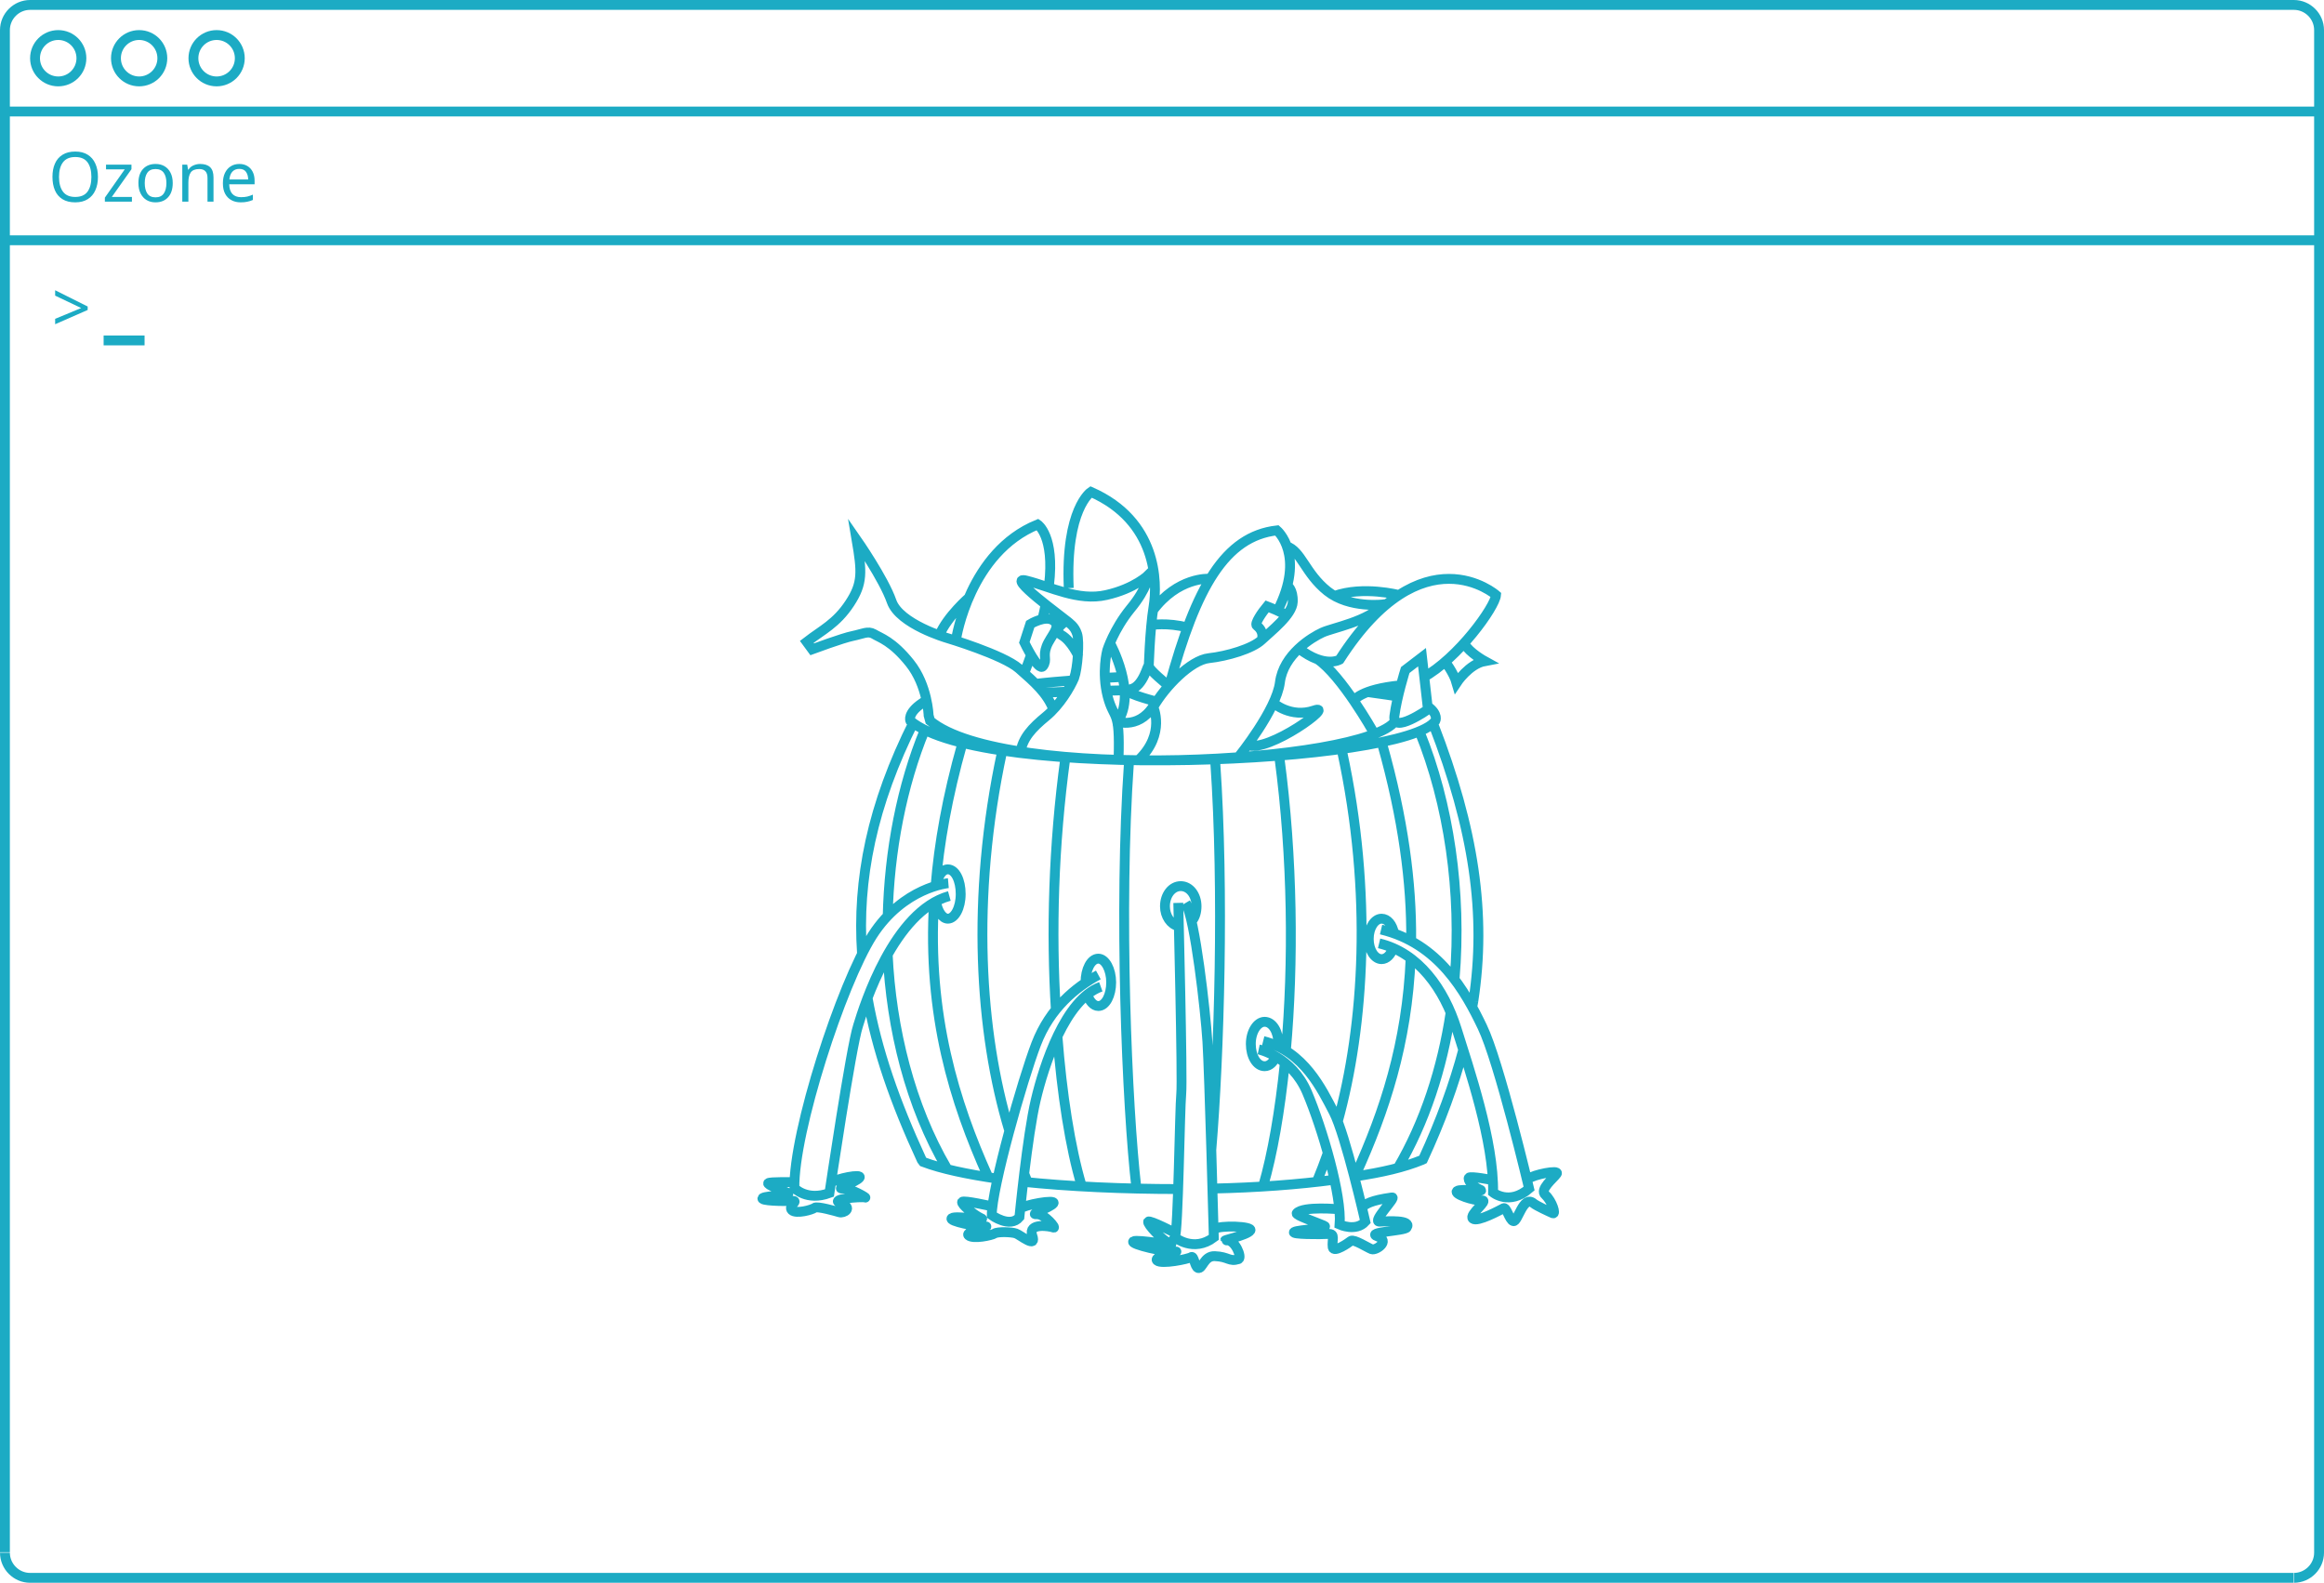
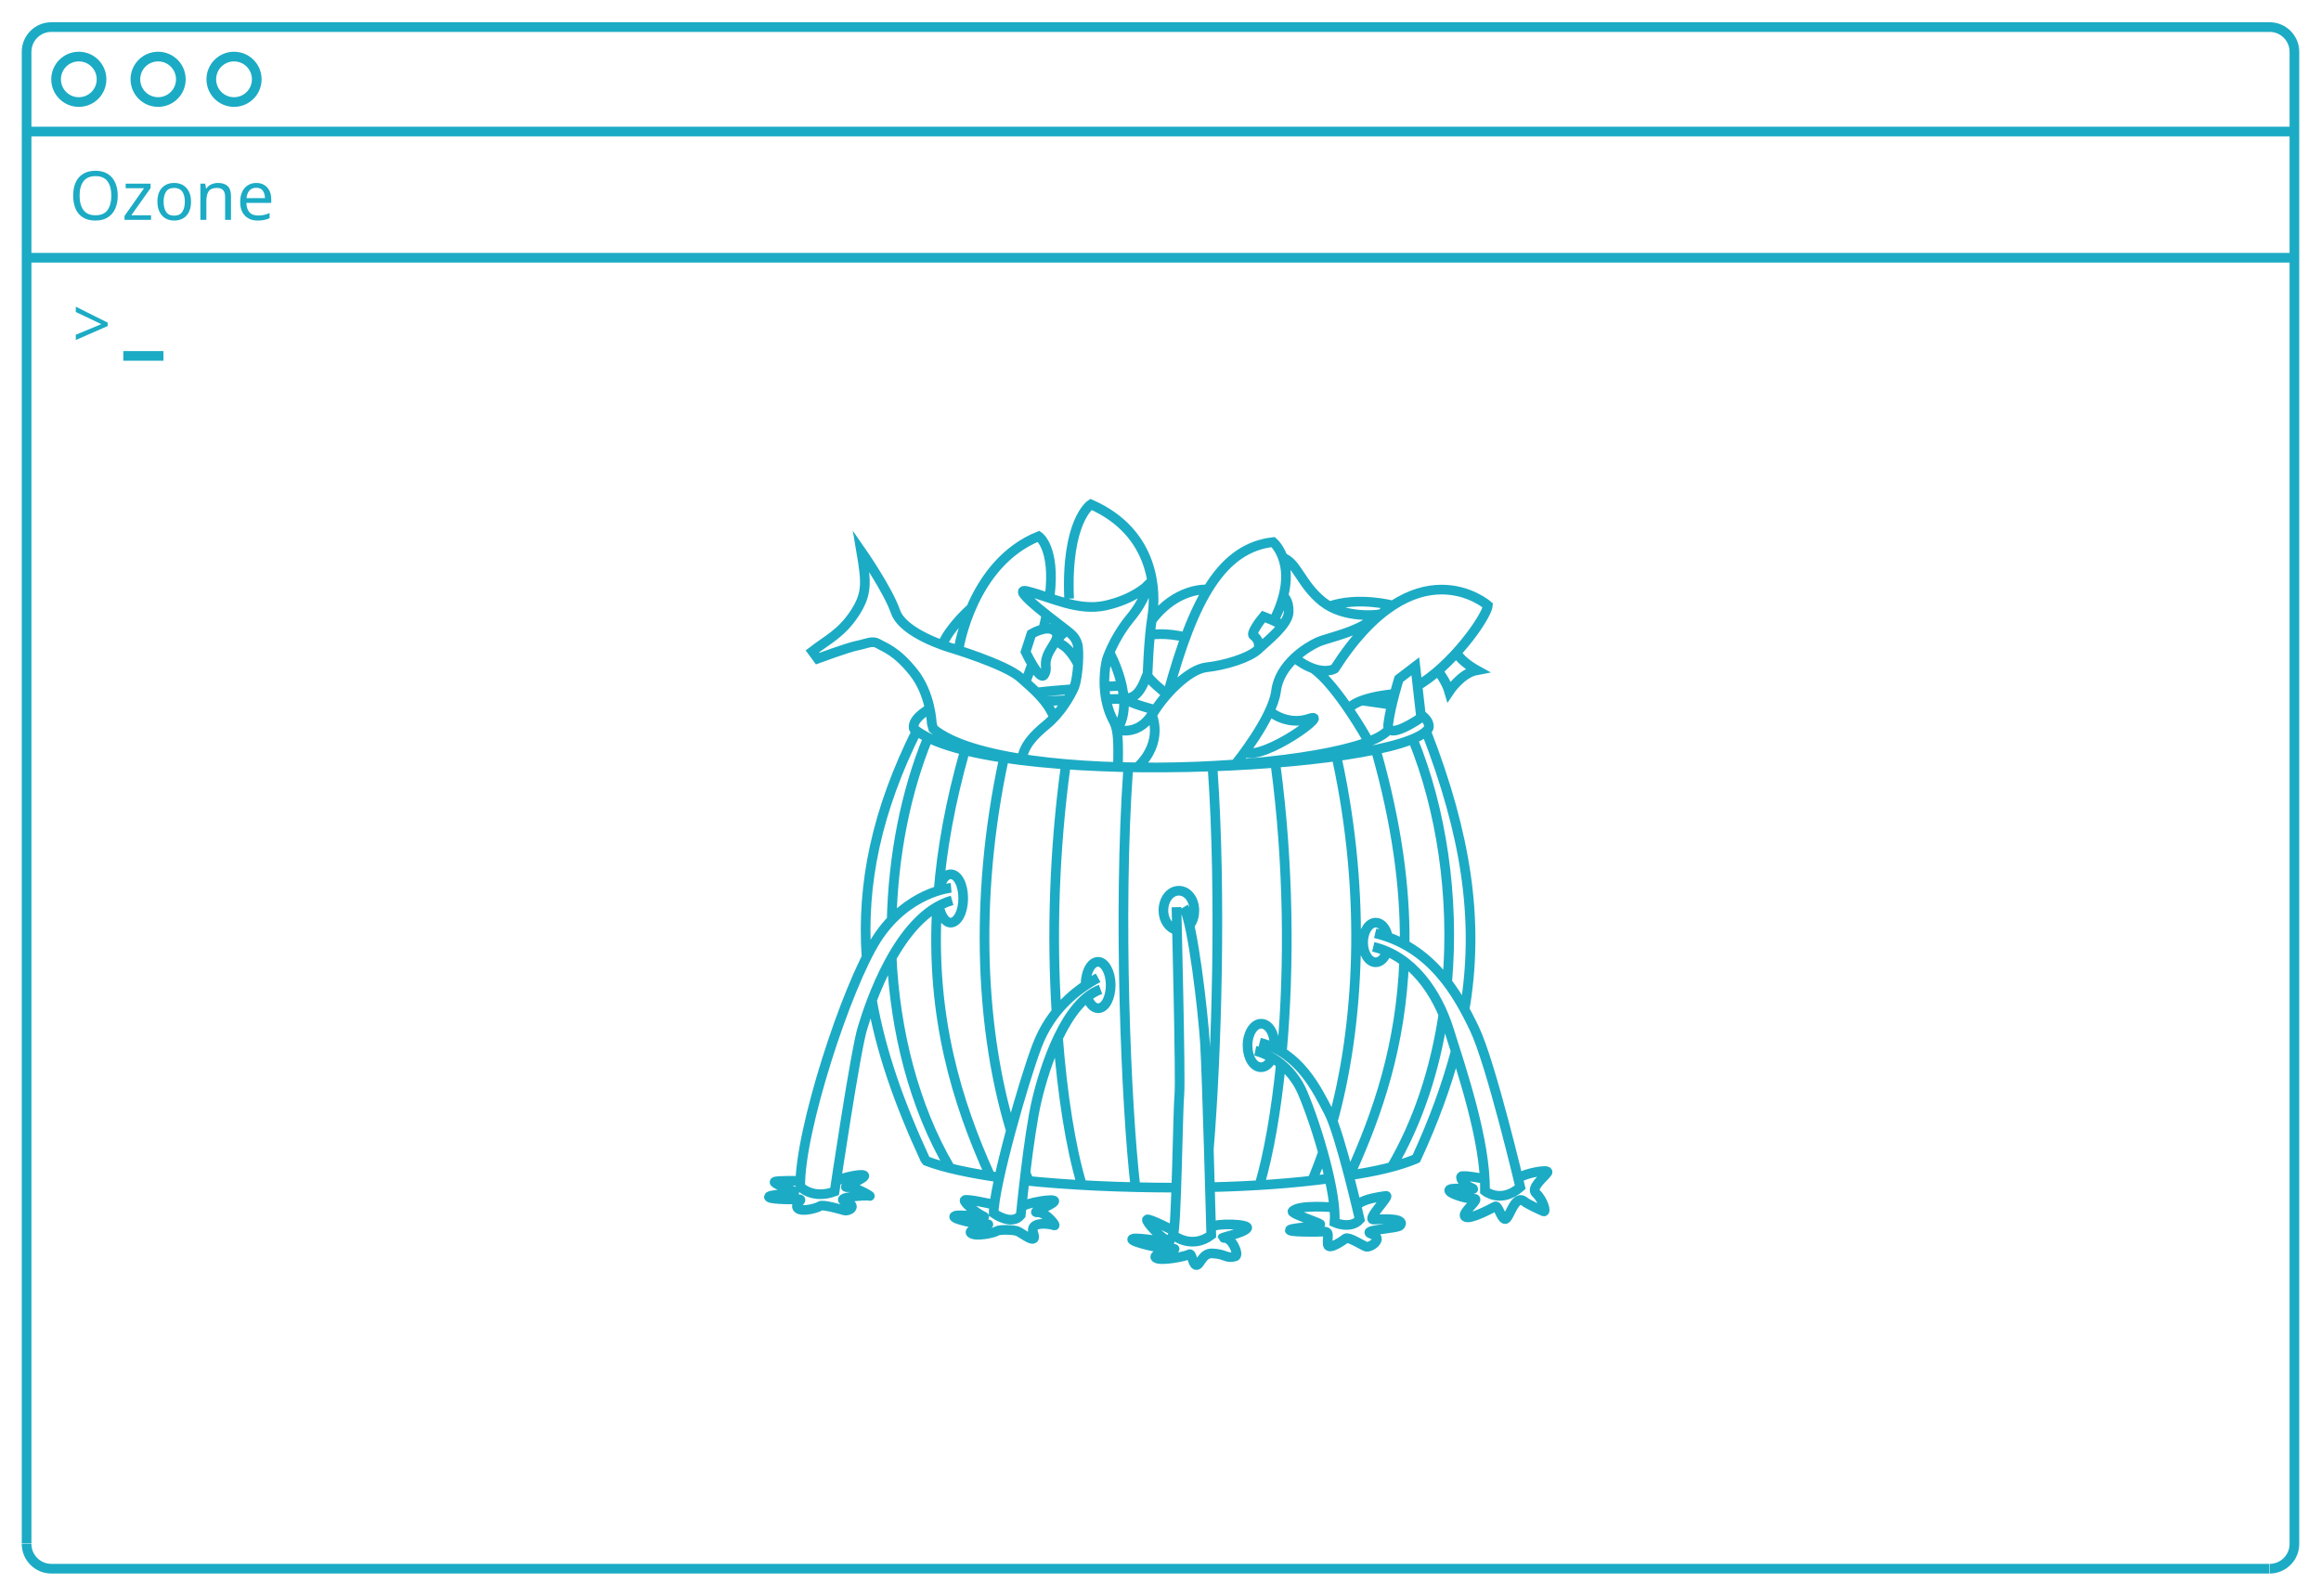
- <svg xmlns="http://www.w3.org/2000/svg" version="1.1" id="Layer_1" x="0px" y="0px" viewBox="0 0 471 320.8" style="enable-background:new 0 0 471 320.8;" xml:space="preserve">
+ <svg xmlns="http://www.w3.org/2000/svg" version="1.1" id="Layer_1" x="0px" y="0px" viewBox="0 0 480 330" enable-background="new 0 0 480 330" xml:space="preserve">
  <g id="ozone-text">
-     <text transform="matrix(1 0 0 1 10.4721 67.3404)" style="fill:#1CABC4; font-family:'Helvetica-Bold'; font-size:14px;">&gt;</text>
-     <text transform="matrix(1 0 0 1 9.7724 40.8717)" style="fill:#1CABC4; font-family:'Helvetica-Bold'; font-size:14px;">Ozone</text>
+     <text transform="matrix(1 0 0 1 14.9721 71.9404)" fill="#1CABC4" font-family="'Helvetica-Bold'" font-size="14px">&gt;</text>
+     <text transform="matrix(1 0 0 1 14.2724 45.4717)" fill="#1CABC4" font-family="'Helvetica-Bold'" font-size="14px">Ozone</text>
  </g>
-   <path id="ozone-animated-svg" style="fill:none;stroke:#1CABC4;stroke-width:2;stroke-miterlimit:10;" d="M470,6.1  c0-2.8-2.3-5.1-5.1-5.1H6.1 M464.9,319.8c2.8,0,5.1-2.3,5.1-5.1V6.1 M1,314.7c0,2.8,2.3,5.1,5.1,5.1h458.7 M6.1,1C3.3,1,1,3.3,1,6.1  v308.5 M470,48.7H1 M470,19.5v20.3 M1,22.6h469 M11.8,7.1c-2.6,0-4.7,2.1-4.7,4.7s2.1,4.7,4.7,4.7s4.7-2.1,4.7-4.7  S14.4,7.1,11.8,7.1z M28.2,7.1c-2.6,0-4.7,2.1-4.7,4.7s2.1,4.7,4.7,4.7s4.7-2.1,4.7-4.7S30.8,7.1,28.2,7.1z M43.9,7.1  c-2.6,0-4.7,2.1-4.7,4.7s2.1,4.7,4.7,4.7c2.6,0,4.7-2.1,4.7-4.7S46.5,7.1,43.9,7.1z M21,69h8.3 M294.8,198.4  c1.5-17.6-1.2-35.6-7.1-50.1 M294.8,198.4 M283.2,236.9c5.6-9.5,9.1-20.4,10.8-31.7 M274.9,237.8c5.6-12.4,10.3-26.2,11-43.8   M286,190.5c0.1-11.5-1.6-24.6-5.9-39.8 M267,239.2c0.7-1.7,1.4-3.5,2.1-5.5 M269.1,233.7 M271.1,227.4c5.4-19.5,7.1-46.4,0.9-75.1   M256,240.4c1.9-6.5,3.4-15.2,4.4-25 M260.6,213c1.6-17.8,1.4-39.2-1.3-59.4 M244.7,240.8 M245.5,233c1.6-19.1,2.6-52.6,0.8-78.4   M187.4,148c-4.6,11.2-7.2,24.4-7.5,37.9 M179.9,185.9 M179.9,193.3c0.7,15.2,4.6,30.9,12,43.5 M189.3,182.7  c-1.4,23.1,4.2,40.8,10.9,55.7 M195,150.8c-3,10.6-4.7,20.2-5.4,28.9 M207.5,237.7c0.3,0.8,0.3,0.8,0.6,1.5 M203.1,152.3  c-6.4,29.8-4.5,57.1,1.4,76.7 M214.3,209.9c0.9,11.8,2.6,22.7,4.9,30.4 M215.9,153.7c-2.4,17.6-2.9,35.2-1.9,51.2 M228.8,154.6  c-2.1,29.8-0.4,69.7,1.5,86.1 M174.7,193.2c-1-14.9,2-30,10.6-47.1 M174.7,193.2 M202.2,238.9c-6.2-0.9-11.4-2-15.1-3.4l-0.3-0.4  c-5.4-11.7-9.1-22.2-11-33 M238.8,241c-11.1,0-22.2-0.5-31.7-1.5 M238.8,241 M270.5,239.1c-7.5,1-15.8,1.6-24.7,1.8 M270.8,239.1   M296.6,212.6c-1.9,7.2-4.6,14.6-8.2,22.4l-0.2,0.1c-3.7,1.5-7.9,2.5-13.9,3.4 M298.6,202.9c-0.1,0.6-0.1,0.6-0.2,1.1 M290.5,146.8  c8.2,21.2,10.8,38.5,8.1,56.1 M240.7,154.1 M282.6,147.5 M187.9,142c-0.4,0.2-0.8,0.3-1,0.5c-3.1,2.1-2.4,3.6-2.4,3.6  c14.9,12.5,100.3,8.7,106.4,0c0,0,0.7-1.3-1.5-2.9 M283.9,141.3c-1.9-0.4-3.8-0.6-6.5-1 M259.1,138.1 M227.7,137.2  c-1.4,0.1-2.7,0.1-4.1,0.2 M217.5,137.9c-2.5,0.2-5.1,0.4-7.6,0.7 M216.2,140.2c-1.6,0.1-3.1,0.1-4.6,0.2 M216.2,140.2 M228.2,139.9  c-1.3,0-2.7,0.1-4.1,0.1 M258.9,140.3 M284.8,143.2 M213.5,143.8c-1.3-3.3-3.8-5.5-7-8.3c-3.2-2.8-14.6-6.2-14.6-6.2  s-9.6-2.8-11.2-7.4c-1.6-4.6-7.1-12.5-7.1-12.5c1.1,6.5,1.3,8.8-1.4,12.9c-2.7,4.1-5.6,5.4-8.7,7.8l1.1,1.5c0,0,6.2-2.3,8.2-2.7  s3.1-1.1,4.3-0.4c1.3,0.8,3.7,1.4,7.3,5.9s3.8,10.6,3.8,10.6l0.3,1.1c14.9,12.5,88.2,8.7,94.3,0 M226.7,153.7  c0.3-10.2-0.9-7.6-2.2-12.5c-1.3-5-0.1-9.4-0.1-9.4s1.3-4.2,4.7-8.4c3.5-4.2,3.7-6.9,3.7-6.9s-2.8,2.8-8.6,4.1  c-5.7,1.3-11.3-1.7-16.1-2.9c-4.8-1.3,7.8,7.8,8.2,8.2s1.5,1,2,2.6c0.5,1.5,0.1,7-0.6,8.9c-0.8,1.9-2.9,5.5-5.7,7.8  c-2.8,2.3-4.8,4.4-5.2,7.4 M207.6,136.4c0.5-1.3,1-2.6,1.4-3.8 M211.2,125.6c0.3-1,0.5-2,0.7-3 M212.6,118.6  c1.2-10-2.3-12.3-2.3-12.3c-13.8,5.6-16.5,23.1-16.5,23.1 M232.8,135.7c0,0,0.2-7.9,1-12.8s0.7-17.3-12.7-23.2c0,0-5.2,3.4-4.5,19.5   M226.5,146.3c4-5.9-1.5-15.9-1.5-15.9 M230.8,154c5.5-5.3,2.9-10.8,2.9-10.8c-3.2,4.9-7.8,2.9-7.8,2.9 M196.4,121.1  c0,0-4.4,3.8-6,7.6 M258.9,123.8c5.8-11.3-0.1-16.3-0.1-16.3c-10.5,1.2-16.4,11.5-21.8,31.4 M258.8,124.1 M255.9,128.8 M253.6,131.8   M240.7,127.2c-4.1-1.1-7.5-0.5-7.5-0.5 M245,117.3c0,0-6.3-0.4-11.4,6.5 M233.8,143.2c2.3-4,7.5-9.4,11.2-9.8  c3.7-0.4,8.8-1.9,10.7-3.7c1.9-1.8,6.2-5.1,6.3-7.7c0.1-2.6-1.1-3.3-1.1-3.3 M283.9,138.9c-8.3,0.8-9.5,3.1-9.5,3.1 M288.3,137.4  c7.3-4,14.7-14.4,14.9-16.8c0,0-14.9-13.1-31.7,13.1c0,0-3,1.8-8.2-2.2 M278.3,148.3c0,0-6.4-11.4-11.3-14.7 M252.8,151  c4.2,1.7,18.2-8.6,13.5-7s-8.2-1.5-8.2-1.5 M236.6,138.8c0,0-3.7-3-3.8-3.8s-1,4.2-3.7,4.7c-2.7,0.4,4.9,2.4,4.9,2.4 M283.5,120.6  c0,0-7.2-1.9-13.1,0.2 M288.2,133.2l-3.4,2.6c0,0-1.7,5.4-2.2,9.3c-0.5,3.8,6.8-1.3,6.8-1.3L288.2,133.2z M292.8,134  c0,0,1.8,2.3,2.4,4.4c0,0,2.5-3.8,5.7-4.4c0,0-3.1-1.7-4.1-3.5 M251.1,153.3c0,0,7.6-9.4,8.3-15c0.7-5.6,6.4-9.1,8.6-10.1  s9.2-2.2,12.4-5.7c0,0-6.9,0.9-11.4-2.7s-5.3-8.2-8.3-9.1 M240.7,154.1 M282.6,147.5 M187.4,146.3 M239.3,154 M207.6,130.2  c0,0,2.9,6.1,3.8,4.8c0.9-1.3-0.1-1.9,0.7-4s3.1-4,1.4-5.2c-1.6-1.2-4.7,0.7-4.7,0.7L207.6,130.2z M216.4,125.7c0,0-3.4,1.8-1.3,3  c2.1,1.2,3.5,4.4,3.5,4.4 M261,124.9c-0.8-0.7-4.2-2-4.2-2c-1,1.2-2.6,3.5-2.1,3.9c1.7,1.3,1,2.9,1,2.9 M241.6,186.6  c0.6-0.7,0.9-1.8,0.9-2.9c0-2.3-1.4-4.1-3.2-4.1s-3.2,1.8-3.2,4.1c0,2,1.2,3.7,2.7,4 M282.5,189.1c-0.3-1.7-1.3-2.9-2.5-2.9  c-1.4,0-2.6,1.8-2.6,4.1s1.2,4.1,2.6,4.1c1,0,1.9-0.9,2.3-2.2 M189.7,182.7c0.3,2,1.3,3.5,2.4,3.5c1.4,0,2.6-2.2,2.6-5  c0-2.8-1.1-5-2.6-5c-1.2,0-2.1,1.5-2.4,3.5 M220,199.6 M220.3,201.5c0.5,1.4,1.3,2.4,2.3,2.4c1.5,0,2.6-2.2,2.6-4.8  s-1.2-4.8-2.6-4.8c-1.5,0-2.6,2.2-2.6,4.8 M258.6,214.1 M259.1,212.2c0-0.2,0-0.4,0-0.6c0-2.5-1.2-4.5-2.8-4.5c-1.5,0-2.8,2-2.8,4.5  c0,2.5,1.2,4.5,2.8,4.5c1,0,1.8-0.8,2.3-2 M192.2,179c0,0-9.1,0.8-15.4,10.6c-6.3,9.9-16,39.8-15.8,51.2c0,0,2.5,2.7,7.1,1  c0,0,4.4-29.7,5.8-33.9c1.3-4.3,7.3-23.2,18.5-26.3 M201,244.5c0,0-5.7-1.3-6-0.9s2.3,2.6,3.8,3.3c1.6,0.6-5.1-0.6-5.9,0  c-0.8,0.6,5.3,1.8,6.8,1.7s-4.3,1-3.4,1.8c0.9,0.8,4.7,0,5.3-0.4c0.6-0.4,3.5-0.3,4.3,0c0.9,0.3,4.3,3.2,3.3,0.4  c-0.9-2.6,3.5-1.9,4.3-1.6c0.7,0.3-1.7-2.8-3.4-2.7s2.7-1.3,3.4-2.2c0.6-0.9-6,0.3-6.8,1.1 M160.8,239.6c0,0-4.8-0.1-5.1,0.2  s2.2,1.2,3.8,1.9c1.6,0.6-4.1,0.6-4.9,1.1c-0.8,0.6,4.3,0.7,5.9,0.6s-0.9,1,0,1.9c0.9,0.8,4.1-0.1,4.6-0.5s4.3,0.7,5,0.9  c0.9,0.3,2.9-0.9,0.3-1.8s4.1-1.4,4.9-1.2c0.7,0.3-2.8-1.9-4.5-1.8s2.7-1.3,3.4-2.2c0.6-0.9-4.8,0.2-5.7,1 M222.6,197.6  c-4.6,2.5-9.8,6.7-12.6,14c-2.8,7.3-9,29.2-9,34.7c0,0,3.7,2.7,5.6,0.4c0,0,1.6-16.5,3.3-23.7c1.7-7.2,6-20.4,13.2-23 M238.8,183  c0,0,0.9,35.8,0.6,38.7c-0.3,2.9-0.6,28-1.3,29.1c0,0,3.8,3.1,7.9,0c0,0-0.9-33.4-1.3-39.7c-0.4-6.3-2.5-24.9-4.4-28.1 M255.1,212.7  c0,0,6.7,1.4,9.8,8.7c3.1,7.3,7.1,21,6.6,26.8c0,0,3.3,1.5,5.2-0.6c0,0-4-17.6-6.4-22.2c-2.4-4.6-6-12.3-14.3-14.4 M279.5,191.2  c8,1.9,13.2,9.3,15.7,17.3c2.5,8,7.6,22.9,7.4,33.2c0,0,3.3,2.7,7.3-0.8c0,0-6.1-25.8-9.5-32.8c-3.4-7.1-8.8-16.9-20.5-19.7   M238.4,250c0,0-5.4-2.8-5.7-2.4c-0.3,0.4,2.9,3.9,4.5,4.5c1.6,0.6-6.7-1-7.5-0.5c-0.8,0.6,6.9,2.3,8.5,2.1c1.6-0.2-4.6,0.9-3.7,1.8  c0.9,0.8,6.3-0.3,6.9-0.7c0.6-0.4,0.7,1.9,1.4,2.2c0.9,0.3,1.2-2.5,3.4-2.4c2.8,0.1,2.9,1.2,4.8,0.6c0.8-0.3-0.7-4-2.4-3.8  c-1.7,0.2,4.2-1,4.8-2c0.6-0.9-6.3-1.1-7.2-0.3 M271.4,245.1c0,0-7.3-0.7-8.6,0.8c-0.3,0.4,3.9,1.8,5.5,2.5c1.6,0.6-5.2,0.8-6,1.3  s5.4,0.5,6.9,0.4s0.7,1.2,0.9,2.7c0.2,1.2,3.2-0.9,3.7-1.3c0.6-0.4,3.4,1.4,4.2,1.7c0.9,0.3,3.8-1.7,1.2-2.6  c-2.6-0.9,5.5-1.1,5.9-1.8c1.1-1.6-3.8-1.3-5.5-1.2s3.6-5.1,2.5-4.9c-4.3,0.6-5.3,1.3-6.2,2.1 M302.6,239.2c0,0-4.6-0.9-4.9-0.5  c-0.3,0.4,0.6,1.7,2.2,2.4c1.6,0.6-3.8-0.3-4.6,0.3c-0.8,0.6,3.4,2,5,1.9s-2.7,2.9-1.8,3.7c0.9,0.8,5.6-1.8,6.2-2.1  c0.6-0.4,1.2,2.4,2,2.6c0.9,0.3,2-5.4,4.1-3.6c0.6,0.5,3.2,1.7,3.9,2s-0.1-2.4-1.5-3.7c-1.3-1.1,1.7-3.4,2.3-4.3  c0.6-0.9-4.8,0.2-5.7,1" />
+   <path id="ozone-animated-svg" fill="none" stroke="#1CABC4" stroke-width="2" stroke-miterlimit="10" d="M474.5,10.7  c0-2.8-2.3-5.1-5.1-5.1H10.6 M469.4,324.4c2.8,0,5.1-2.3,5.1-5.1V10.7 M5.5,319.3c0,2.8,2.3,5.1,5.1,5.1h458.7 M10.6,5.6  c-2.8,0-5.1,2.3-5.1,5.1v308.5 M474.5,53.3H5.5 M474.5,24.1v20.3 M5.5,27.2h469 M16.3,11.7c-2.6,0-4.7,2.1-4.7,4.7s2.1,4.7,4.7,4.7  S21,19,21,16.4S18.9,11.7,16.3,11.7z M32.7,11.7c-2.6,0-4.7,2.1-4.7,4.7s2.1,4.7,4.7,4.7s4.7-2.1,4.7-4.7S35.3,11.7,32.7,11.7z   M48.4,11.7c-2.6,0-4.7,2.1-4.7,4.7s2.1,4.7,4.7,4.7c2.6,0,4.7-2.1,4.7-4.7S51,11.7,48.4,11.7z M25.5,73.6h8.3 M299.3,203  c1.5-17.6-1.2-35.6-7.1-50.1 M287.7,241.5c5.6-9.5,9.1-20.4,10.8-31.7 M279.4,242.4c5.6-12.4,10.3-26.2,11-43.8 M290.5,195.1  c0.1-11.5-1.6-24.6-5.9-39.8 M271.5,243.8c0.7-1.7,1.4-3.5,2.1-5.5 M275.6,232c5.4-19.5,7.1-46.4,0.9-75.1 M260.5,245  c1.9-6.5,3.4-15.2,4.4-25 M265.1,217.6c1.6-17.8,1.4-39.2-1.3-59.4 M250,237.6c1.6-19.1,2.6-52.6,0.8-78.4 M191.9,152.6  c-4.6,11.2-7.2,24.4-7.5,37.9 M184.4,197.9c0.7,15.2,4.6,30.9,12,43.5 M193.8,187.3c-1.4,23.1,4.2,40.8,10.9,55.7 M199.5,155.4  c-3,10.6-4.7,20.2-5.4,28.9 M212,242.3c0.3,0.8,0.3,0.8,0.6,1.5 M207.6,156.9c-6.4,29.8-4.5,57.1,1.4,76.7 M218.8,214.5  c0.9,11.8,2.6,22.7,4.9,30.4 M220.4,158.3c-2.4,17.6-2.9,35.2-1.9,51.2 M233.3,159.2c-2.1,29.8-0.4,69.7,1.5,86.1 M179.2,197.8  c-1-14.9,2-30,10.6-47.1 M206.7,243.5c-6.2-0.9-11.4-2-15.1-3.4l-0.3-0.4c-5.4-11.7-9.1-22.2-11-33 M243.3,245.6  c-11.1,0-22.2-0.5-31.7-1.5 M275,243.7c-7.5,1-15.8,1.6-24.7,1.8 M301.1,217.2c-1.9,7.2-4.6,14.6-8.2,22.4l-0.2,0.1  c-3.7,1.5-7.9,2.5-13.9,3.4 M303.1,207.5c-0.1,0.6-0.1,0.6-0.2,1.1 M295,151.4c8.2,21.2,10.8,38.5,8.1,56.1 M192.4,146.6  c-0.4,0.2-0.8,0.3-1,0.5c-3.1,2.1-2.4,3.6-2.4,3.6c14.9,12.5,100.3,8.7,106.4,0c0,0,0.7-1.3-1.5-2.9 M288.4,145.9  c-1.9-0.4-3.8-0.6-6.5-1 M232.2,141.8c-1.4,0.1-2.7,0.1-4.1,0.2 M222,142.5c-2.5,0.2-5.1,0.4-7.6,0.7 M220.7,144.8  c-1.6,0.1-3.1,0.1-4.6,0.2 M232.7,144.5c-1.3,0-2.7,0.1-4.1,0.1 M218,148.4c-1.3-3.3-3.8-5.5-7-8.3s-14.6-6.2-14.6-6.2  s-9.6-2.8-11.2-7.4c-1.6-4.6-7.1-12.5-7.1-12.5c1.1,6.5,1.3,8.8-1.4,12.9c-2.7,4.1-5.6,5.4-8.7,7.8l1.1,1.5c0,0,6.2-2.3,8.2-2.7  s3.1-1.1,4.3-0.4c1.3,0.8,3.7,1.4,7.3,5.9s3.8,10.6,3.8,10.6l0.3,1.1c14.9,12.5,88.2,8.7,94.3,0 M231.2,158.3  c0.3-10.2-0.9-7.6-2.2-12.5c-1.3-5-0.1-9.4-0.1-9.4s1.3-4.2,4.7-8.4c3.5-4.2,3.7-6.9,3.7-6.9s-2.8,2.8-8.6,4.1  c-5.7,1.3-11.3-1.7-16.1-2.9c-4.8-1.3,7.8,7.8,8.2,8.2s1.5,1,2,2.6c0.5,1.5,0.1,7-0.6,8.9c-0.8,1.9-2.9,5.5-5.7,7.8  s-4.8,4.4-5.2,7.4 M212.1,141c0.5-1.3,1-2.6,1.4-3.8 M215.7,130.2c0.3-1,0.5-2,0.7-3 M217.1,123.2c1.2-10-2.3-12.3-2.3-12.3  c-13.8,5.6-16.5,23.1-16.5,23.1 M237.3,140.3c0,0,0.2-7.9,1-12.8c0.8-4.9,0.7-17.3-12.7-23.2c0,0-5.2,3.4-4.5,19.5 M231,150.9  c4-5.9-1.5-15.9-1.5-15.9 M235.3,158.6c5.5-5.3,2.9-10.8,2.9-10.8c-3.2,4.9-7.8,2.9-7.8,2.9 M200.9,125.7c0,0-4.4,3.8-6,7.6   M263.4,128.4c5.8-11.3-0.1-16.3-0.1-16.3c-10.5,1.2-16.4,11.5-21.8,31.4 M245.2,131.8c-4.1-1.1-7.5-0.5-7.5-0.5 M249.5,121.9  c0,0-6.3-0.4-11.4,6.5 M238.3,147.8c2.3-4,7.5-9.4,11.2-9.8c3.7-0.4,8.8-1.9,10.7-3.7c1.9-1.8,6.2-5.1,6.3-7.7  c0.1-2.6-1.1-3.3-1.1-3.3 M288.4,143.5c-8.3,0.8-9.5,3.1-9.5,3.1 M292.8,142c7.3-4,14.7-14.4,14.9-16.8c0,0-14.9-13.1-31.7,13.1  c0,0-3,1.8-8.2-2.2 M282.8,152.9c0,0-6.4-11.4-11.3-14.7 M257.3,155.6c4.2,1.7,18.2-8.6,13.5-7s-8.2-1.5-8.2-1.5 M241.1,143.4  c0,0-3.7-3-3.8-3.8s-1,4.2-3.7,4.7c-2.7,0.4,4.9,2.4,4.9,2.4 M288,125.2c0,0-7.2-1.9-13.1,0.2 M292.7,137.8l-3.4,2.6  c0,0-1.7,5.4-2.2,9.3c-0.5,3.8,6.8-1.3,6.8-1.3L292.7,137.8z M297.3,138.6c0,0,1.8,2.3,2.4,4.4c0,0,2.5-3.8,5.7-4.4  c0,0-3.1-1.7-4.1-3.5 M255.6,157.9c0,0,7.6-9.4,8.3-15c0.7-5.6,6.4-9.1,8.6-10.1s9.2-2.2,12.4-5.7c0,0-6.9,0.9-11.4-2.7  c-4.5-3.6-5.3-8.2-8.3-9.1 M212.1,134.8c0,0,2.9,6.1,3.8,4.8c0.9-1.3-0.1-1.9,0.7-4s3.1-4,1.4-5.2c-1.6-1.2-4.7,0.7-4.7,0.7  L212.1,134.8z M220.9,130.3c0,0-3.4,1.8-1.3,3c2.1,1.2,3.5,4.4,3.5,4.4 M265.5,129.5c-0.8-0.7-4.2-2-4.2-2c-1,1.2-2.6,3.5-2.1,3.9  c1.7,1.3,1,2.9,1,2.9 M246.1,191.2c0.6-0.7,0.9-1.8,0.9-2.9c0-2.3-1.4-4.1-3.2-4.1s-3.2,1.8-3.2,4.1c0,2,1.2,3.7,2.7,4 M287,193.7  c-0.3-1.7-1.3-2.9-2.5-2.9c-1.4,0-2.6,1.8-2.6,4.1s1.2,4.1,2.6,4.1c1,0,1.9-0.9,2.3-2.2 M194.2,187.3c0.3,2,1.3,3.5,2.4,3.5  c1.4,0,2.6-2.2,2.6-5s-1.1-5-2.6-5c-1.2,0-2.1,1.5-2.4,3.5 M224.8,206.1c0.5,1.4,1.3,2.4,2.3,2.4c1.5,0,2.6-2.2,2.6-4.8  s-1.2-4.8-2.6-4.8c-1.5,0-2.6,2.2-2.6,4.8 M263.6,216.8c0-0.2,0-0.4,0-0.6c0-2.5-1.2-4.5-2.8-4.5c-1.5,0-2.8,2-2.8,4.5  s1.2,4.5,2.8,4.5c1,0,1.8-0.8,2.3-2 M196.7,183.6c0,0-9.1,0.8-15.4,10.6c-6.3,9.9-16,39.8-15.8,51.2c0,0,2.5,2.7,7.1,1  c0,0,4.4-29.7,5.8-33.9c1.3-4.3,7.3-23.2,18.5-26.3 M205.5,249.1c0,0-5.7-1.3-6-0.9s2.3,2.6,3.8,3.3c1.6,0.6-5.1-0.6-5.9,0  c-0.8,0.6,5.3,1.8,6.8,1.7s-4.3,1-3.4,1.8c0.9,0.8,4.7,0,5.3-0.4s3.5-0.3,4.3,0c0.9,0.3,4.3,3.2,3.3,0.4c-0.9-2.6,3.5-1.9,4.3-1.6  c0.7,0.3-1.7-2.8-3.4-2.7s2.7-1.3,3.4-2.2c0.6-0.9-6,0.3-6.8,1.1 M165.3,244.2c0,0-4.8-0.1-5.1,0.2s2.2,1.2,3.8,1.9  c1.6,0.6-4.1,0.6-4.9,1.1c-0.8,0.6,4.3,0.7,5.9,0.6s-0.9,1,0,1.9c0.9,0.8,4.1-0.1,4.6-0.5s4.3,0.7,5,0.9c0.9,0.3,2.9-0.9,0.3-1.8  s4.1-1.4,4.9-1.2c0.7,0.3-2.8-1.9-4.5-1.8s2.7-1.3,3.4-2.2c0.6-0.9-4.8,0.2-5.7,1 M227.1,202.2c-4.6,2.5-9.8,6.7-12.6,14  s-9,29.2-9,34.7c0,0,3.7,2.7,5.6,0.4c0,0,1.6-16.5,3.3-23.7s6-20.4,13.2-23 M243.3,187.6c0,0,0.9,35.8,0.6,38.7  c-0.3,2.9-0.6,28-1.3,29.1c0,0,3.8,3.1,7.9,0c0,0-0.9-33.4-1.3-39.7c-0.4-6.3-2.5-24.9-4.4-28.1 M259.6,217.3c0,0,6.7,1.4,9.8,8.7  c3.1,7.3,7.1,21,6.6,26.8c0,0,3.3,1.5,5.2-0.6c0,0-4-17.6-6.4-22.2c-2.4-4.6-6-12.3-14.3-14.4 M284,195.8c8,1.9,13.2,9.3,15.7,17.3  s7.6,22.9,7.4,33.2c0,0,3.3,2.7,7.3-0.8c0,0-6.1-25.8-9.5-32.8c-3.4-7.1-8.8-16.9-20.5-19.7 M242.9,254.6c0,0-5.4-2.8-5.7-2.4  c-0.3,0.4,2.9,3.9,4.5,4.5s-6.7-1-7.5-0.5c-0.8,0.6,6.9,2.3,8.5,2.1s-4.6,0.9-3.7,1.8c0.9,0.8,6.3-0.3,6.9-0.7  c0.6-0.4,0.7,1.9,1.4,2.2c0.9,0.3,1.2-2.5,3.4-2.4c2.8,0.1,2.9,1.2,4.8,0.6c0.8-0.3-0.7-4-2.4-3.8c-1.7,0.2,4.2-1,4.8-2  c0.6-0.9-6.3-1.1-7.2-0.3 M275.9,249.7c0,0-7.3-0.7-8.6,0.8c-0.3,0.4,3.9,1.8,5.5,2.5c1.6,0.6-5.2,0.8-6,1.3s5.4,0.5,6.9,0.4  s0.7,1.2,0.9,2.7c0.2,1.2,3.2-0.9,3.7-1.3c0.6-0.4,3.4,1.4,4.2,1.7c0.9,0.3,3.8-1.7,1.2-2.6c-2.6-0.9,5.5-1.1,5.9-1.8  c1.1-1.6-3.8-1.3-5.5-1.2s3.6-5.1,2.5-4.9c-4.3,0.6-5.3,1.3-6.2,2.1 M307.1,243.8c0,0-4.6-0.9-4.9-0.5s0.6,1.7,2.2,2.4  c1.6,0.6-3.8-0.3-4.6,0.3c-0.8,0.6,3.4,2,5,1.9s-2.7,2.9-1.8,3.7c0.9,0.8,5.6-1.8,6.2-2.1c0.6-0.4,1.2,2.4,2,2.6  c0.9,0.3,2-5.4,4.1-3.6c0.6,0.5,3.2,1.7,3.9,2s-0.1-2.4-1.5-3.7c-1.3-1.1,1.7-3.4,2.3-4.3c0.6-0.9-4.8,0.2-5.7,1" />
</svg>
